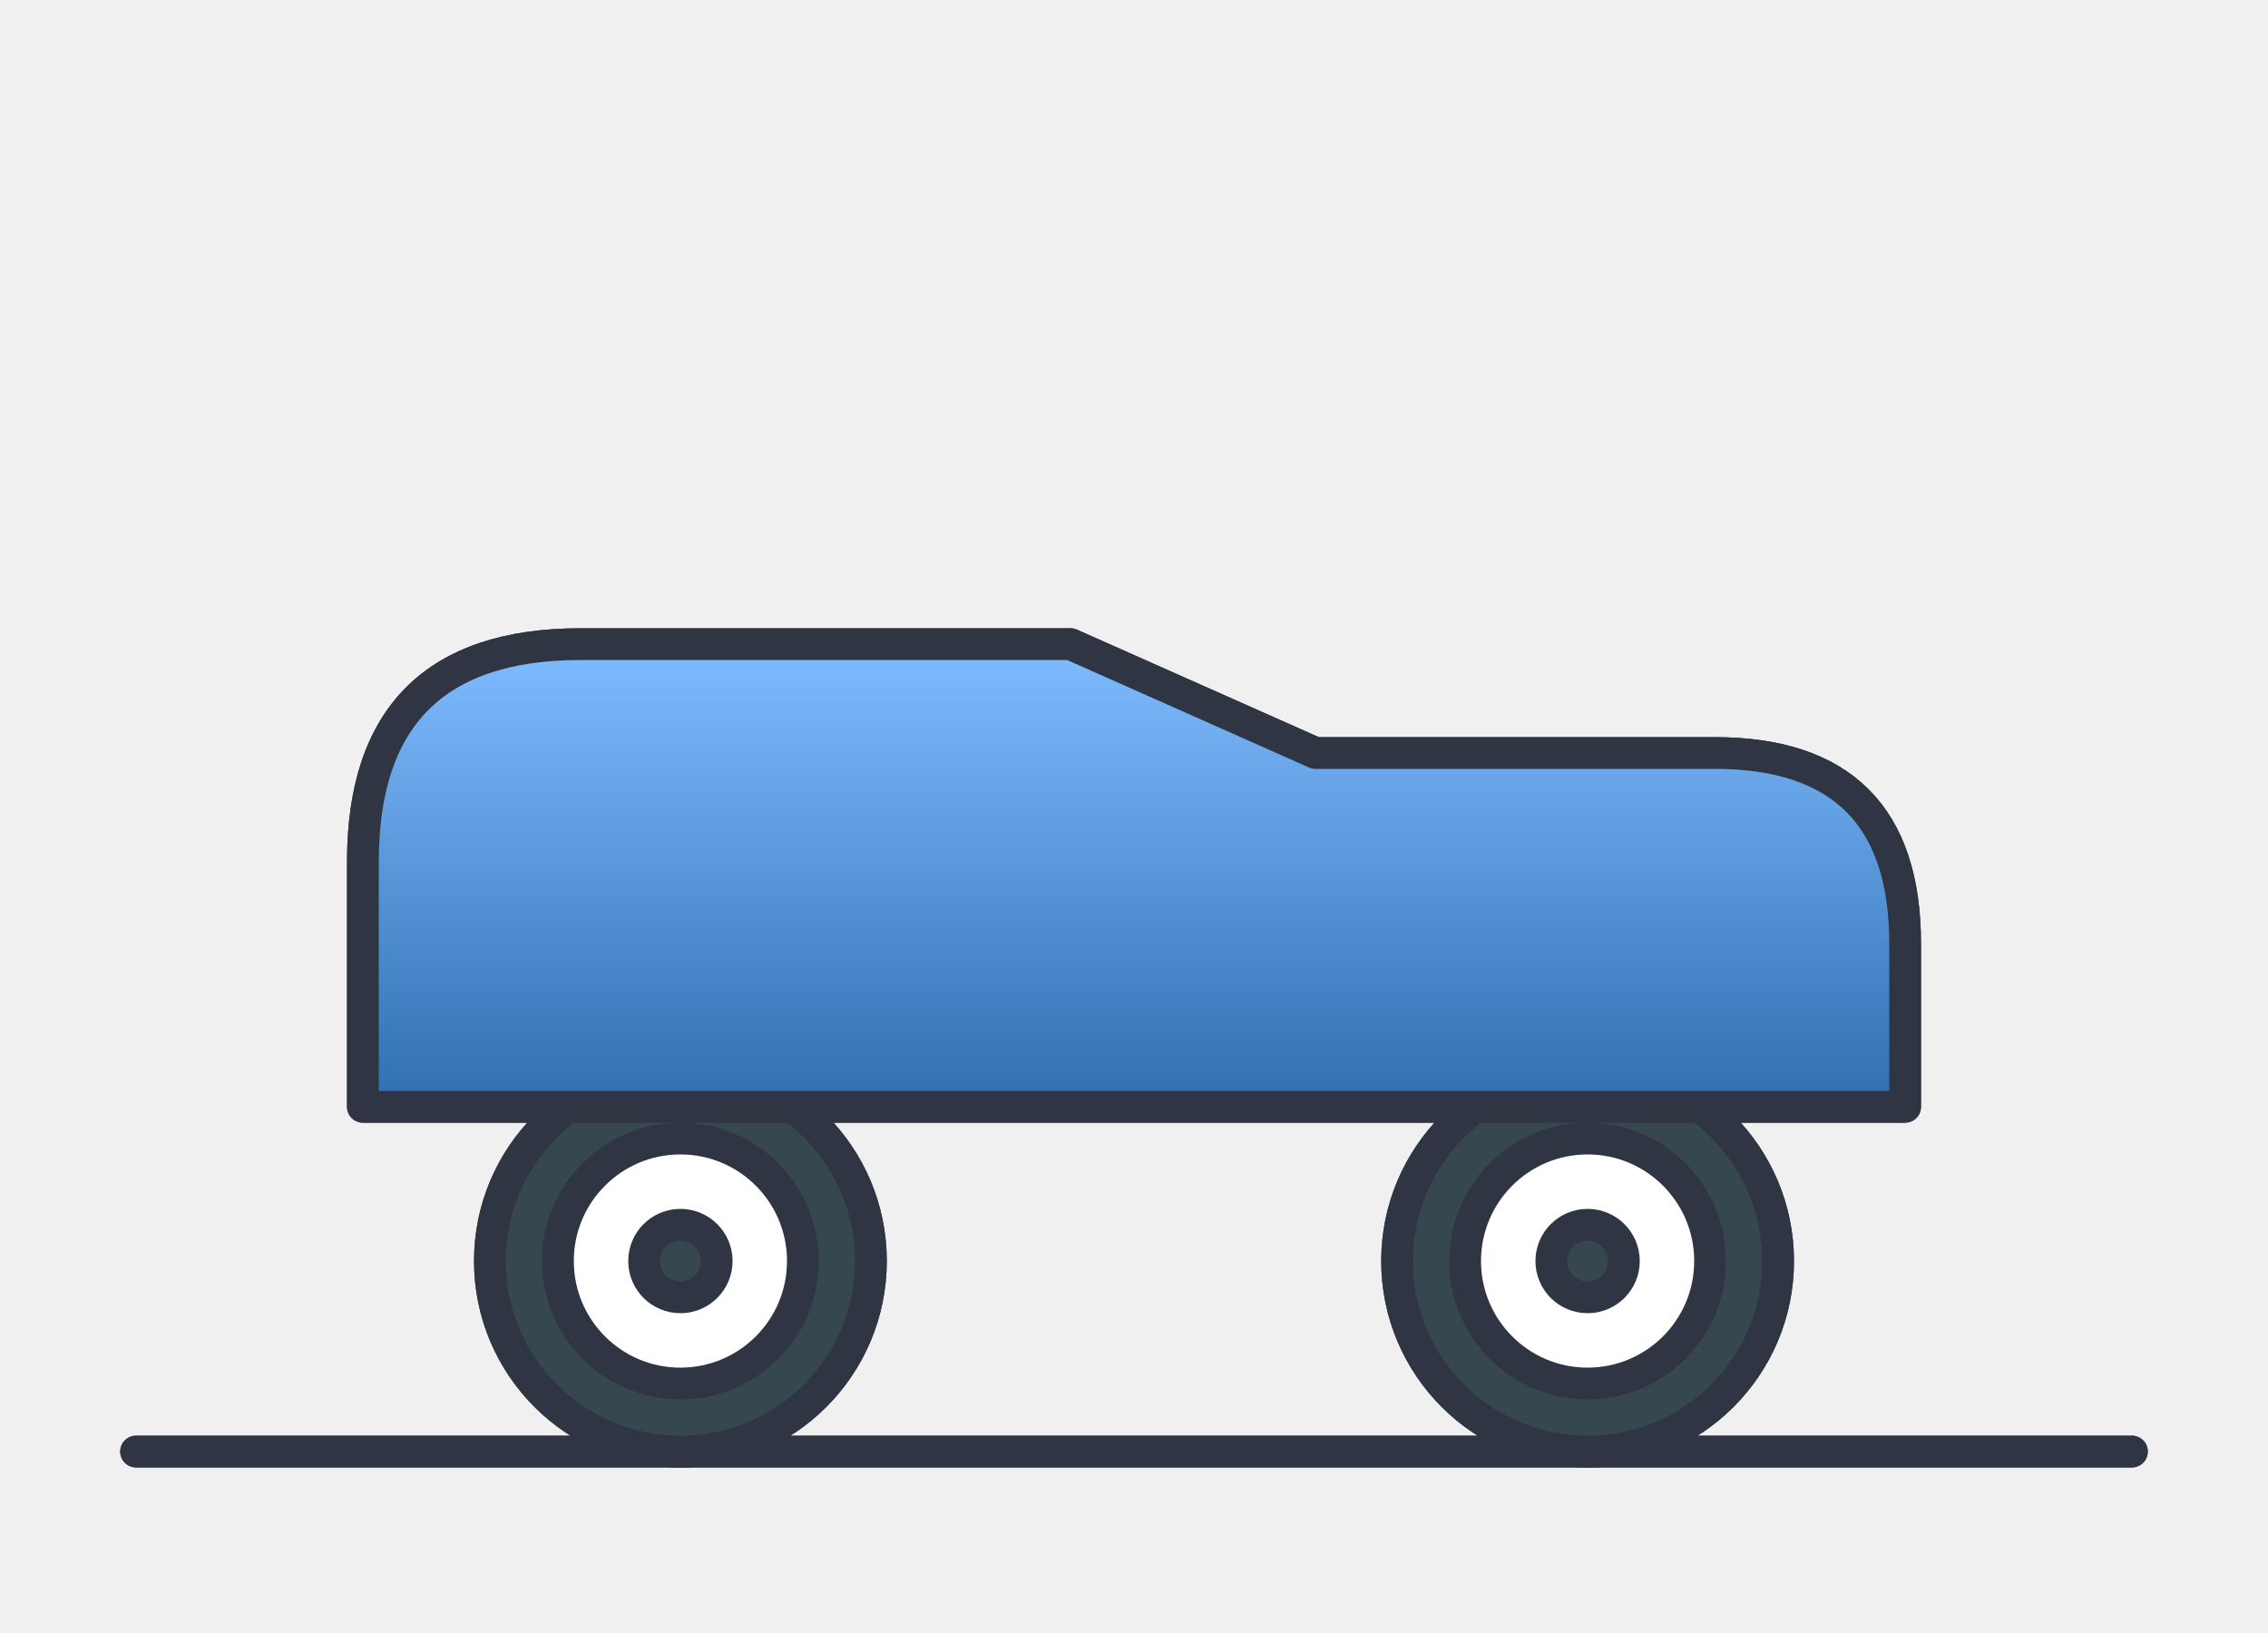
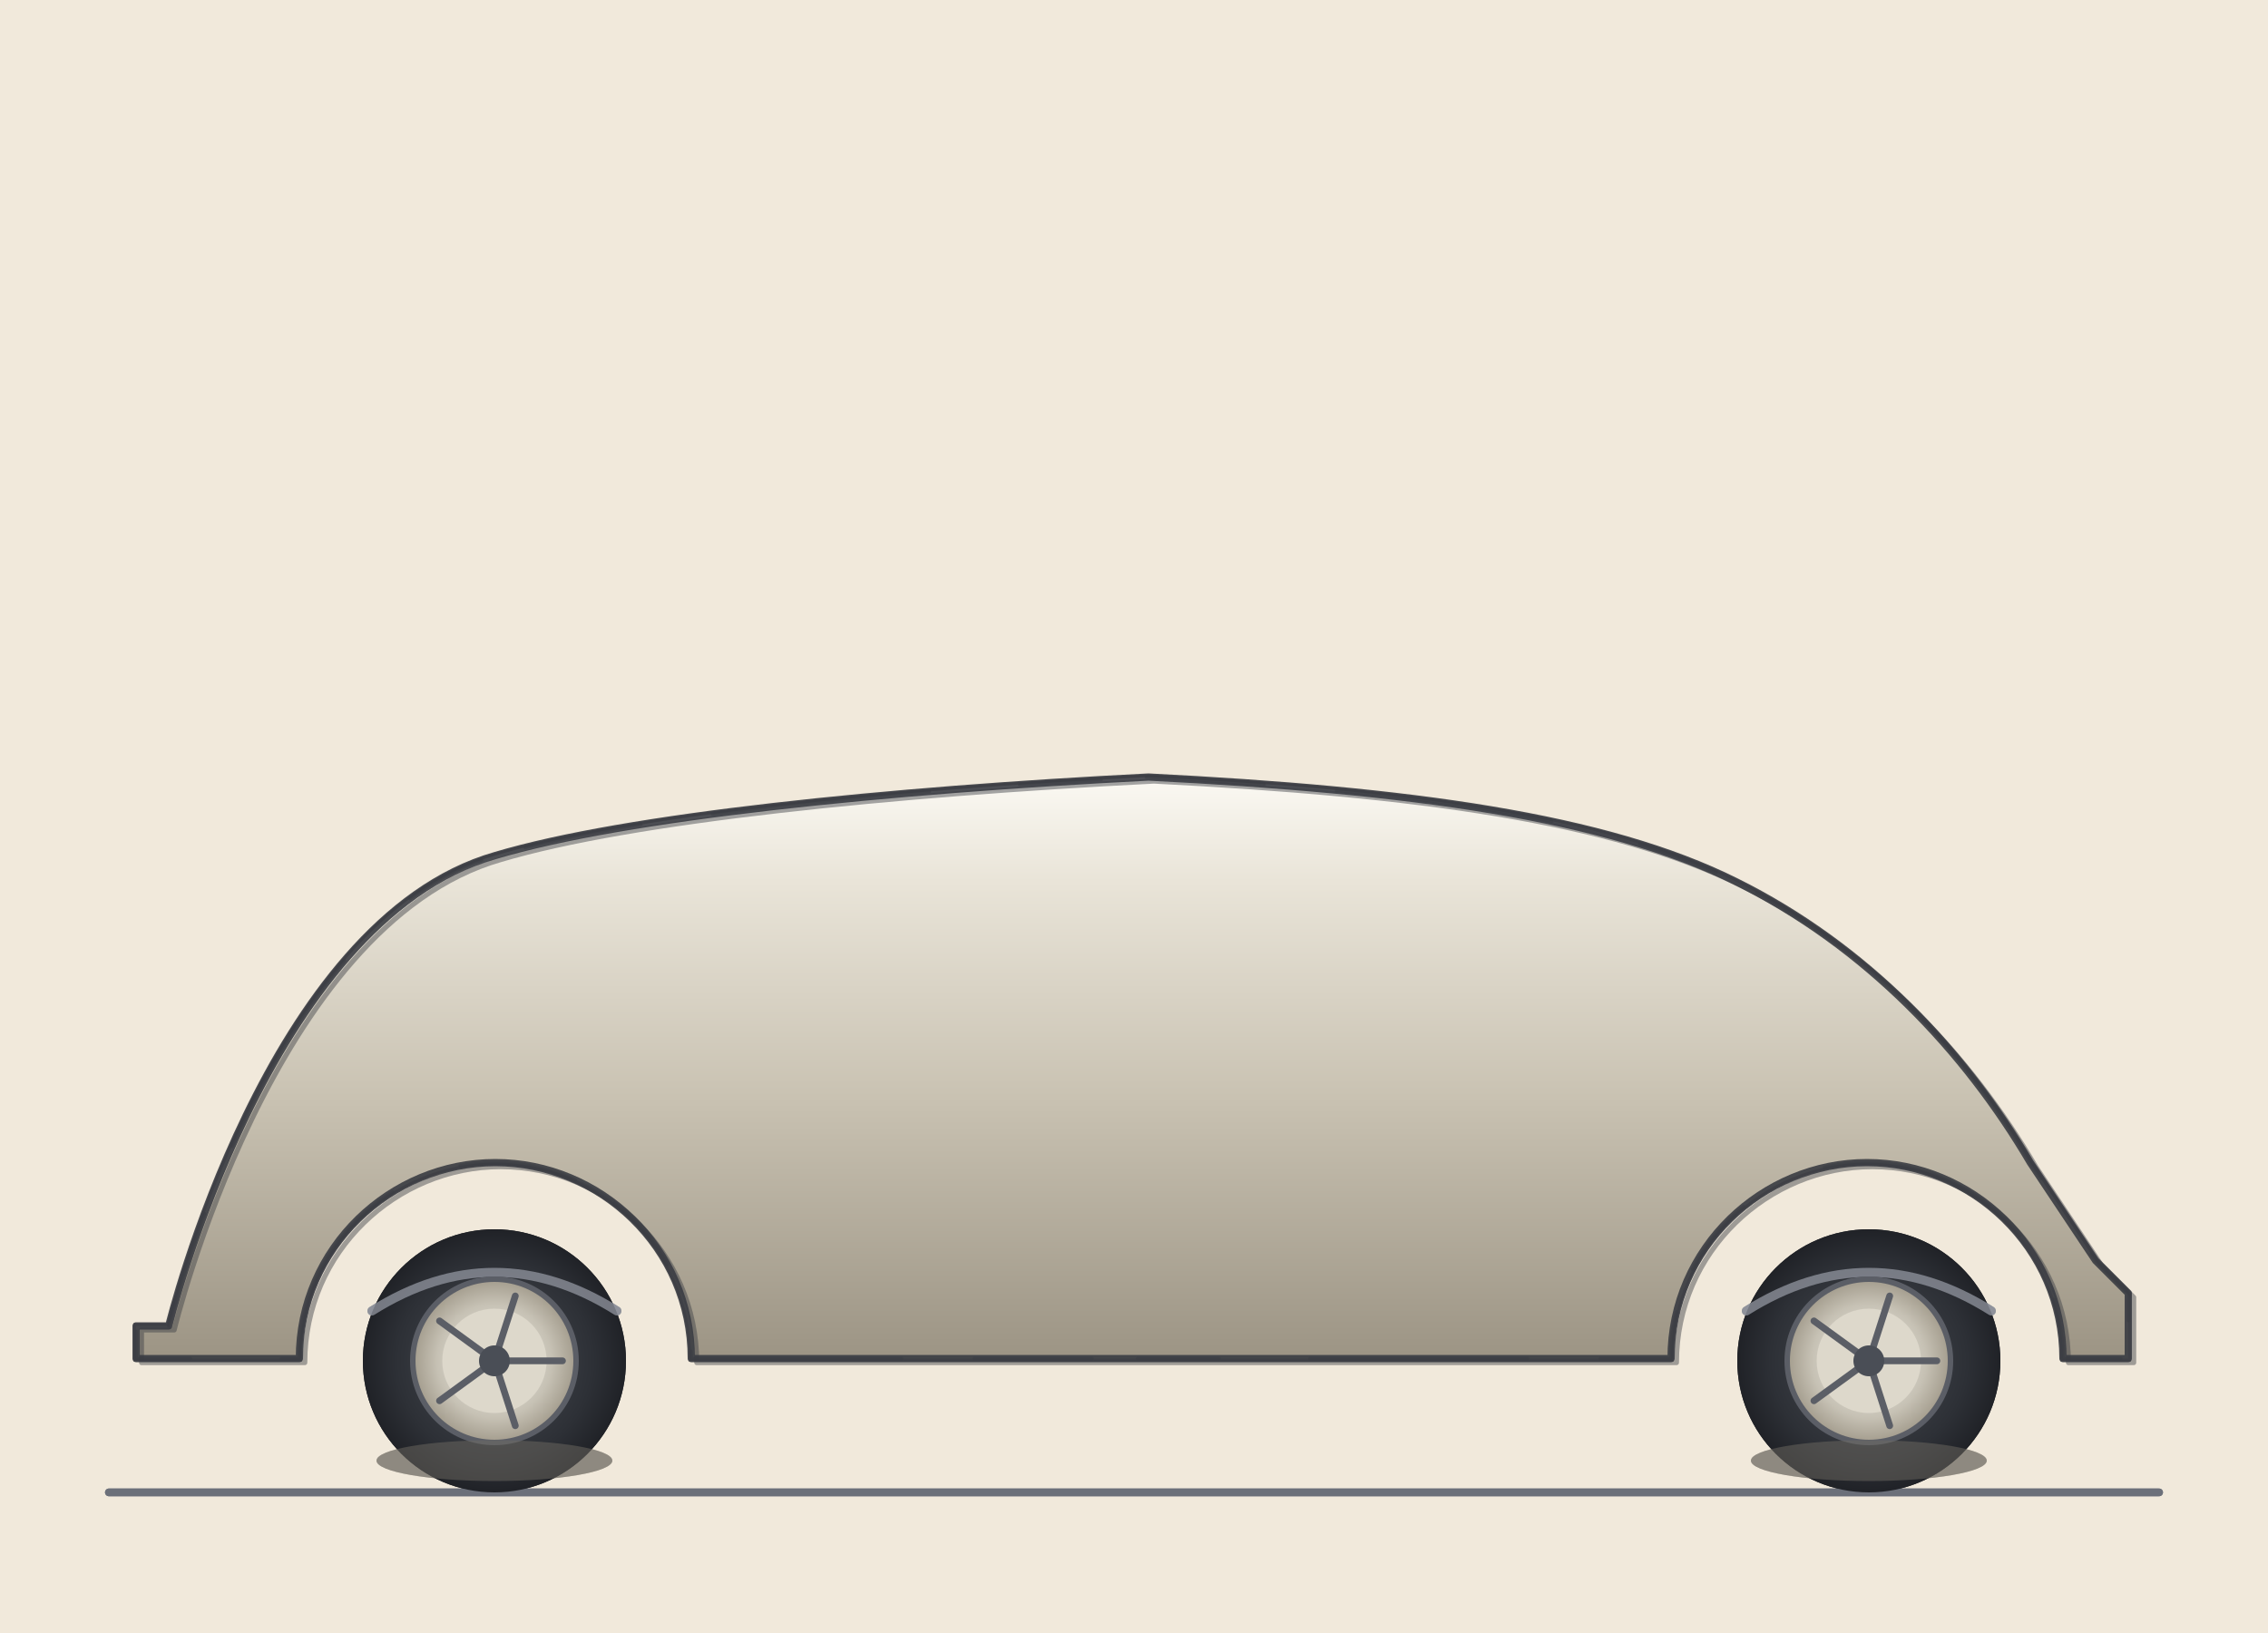
<svg xmlns="http://www.w3.org/2000/svg" viewBox="0 0 500 360" role="img">
-   <line x1="30" y1="320" x2="470" y2="320" stroke="#2F3542" stroke-width="7" stroke-linecap="round" stroke-linejoin="round" fill="none" />
-   <circle cx="150" cy="278" r="42" stroke="#2F3542" stroke-width="7" stroke-linecap="round" stroke-linejoin="round" fill="#37474F" />
-   <circle cx="150" cy="278" r="27" stroke="#2F3542" stroke-width="7" stroke-linecap="round" stroke-linejoin="round" fill="#FFFFFF" />
-   <circle cx="150" cy="278" r="8" stroke="#2F3542" stroke-width="7" stroke-linecap="round" stroke-linejoin="round" fill="#37474F" />
-   <circle cx="350" cy="278" r="42" stroke="#2F3542" stroke-width="7" stroke-linecap="round" stroke-linejoin="round" fill="#37474F" />
-   <circle cx="350" cy="278" r="27" stroke="#2F3542" stroke-width="7" stroke-linecap="round" stroke-linejoin="round" fill="#FFFFFF" />
-   <circle cx="350" cy="278" r="8" stroke="#2F3542" stroke-width="7" stroke-linecap="round" stroke-linejoin="round" fill="#37474F" />
-   <path d="M80 244 L80 190 Q80 142 128 142 L236 142 L290 166 L378 166 Q420 166 420 208 L420 244 Z" stroke="#2F3542" stroke-width="7" stroke-linecap="round" stroke-linejoin="round" fill="#4A90D9" />
-   <line x1="30" y1="320" x2="470" y2="320" stroke="#2F3542" stroke-width="7" stroke-linecap="round" stroke-linejoin="round" fill="none" />
-   <circle cx="150" cy="278" r="42" stroke="#2F3542" stroke-width="7" stroke-linecap="round" stroke-linejoin="round" fill="#37474F" />
-   <circle cx="150" cy="278" r="27" stroke="#2F3542" stroke-width="7" stroke-linecap="round" stroke-linejoin="round" fill="#FFFFFF" />
-   <circle cx="150" cy="278" r="8" stroke="#2F3542" stroke-width="7" stroke-linecap="round" stroke-linejoin="round" fill="#37474F" />
-   <circle cx="350" cy="278" r="42" stroke="#2F3542" stroke-width="7" stroke-linecap="round" stroke-linejoin="round" fill="#37474F" />
-   <circle cx="350" cy="278" r="27" stroke="#2F3542" stroke-width="7" stroke-linecap="round" stroke-linejoin="round" fill="#FFFFFF" />
-   <circle cx="350" cy="278" r="8" stroke="#2F3542" stroke-width="7" stroke-linecap="round" stroke-linejoin="round" fill="#37474F" />
  <defs>
-     <linearGradient id="gradBody" x1="0" y1="0" x2="0" y2="1">
-       <stop offset="0%" stop-color="#7FBCFF" />
-       <stop offset="100%" stop-color="#2F6FB0" />
+     <linearGradient id="gBody" x1="0" y1="0" x2="0" y2="1">
+       <stop offset="0%" stop-color="#FBF9F3" />
+       <stop offset="18%" stop-color="#E9E4D8" />
+       <stop offset="55%" stop-color="#C9C2B2" />
+       <stop offset="100%" stop-color="#9C9484" />
    </linearGradient>
+     <linearGradient id="gGlass" x1="0" y1="0" x2="0" y2="1">
+       <stop offset="0%" stop-color="#55585F" />
+       <stop offset="100%" stop-color="#7B7F88" />
+     </linearGradient>
+     <radialGradient id="gTire" cx="0.5" cy="0.5" r="0.5">
+       <stop offset="0%" stop-color="#4A4E55" />
+       <stop offset="75%" stop-color="#2D3036" />
+       <stop offset="100%" stop-color="#202227" />
+     </radialGradient>
+     <radialGradient id="gRim" cx="0.5" cy="0.5" r="0.5">
+       <stop offset="0%" stop-color="#F3F2EC" />
+       <stop offset="70%" stop-color="#C6C1B4" />
+       <stop offset="100%" stop-color="#A39C8D" />
+     </radialGradient>
+     <radialGradient id="gGround" cx="0.5" cy="0.5" r="0.5">
+       <stop offset="0%" stop-color="#8A8478" stop-opacity="0.34" />
+       <stop offset="100%" stop-color="#8A8478" stop-opacity="0" />
+     </radialGradient>
  </defs>
-   <path d="M80 244 L80 190 Q80 142 128 142 L236 142 L290 166 L378 166 Q420 166 420 208 L420 244 Z" stroke="#2F3542" stroke-width="7" stroke-linecap="round" stroke-linejoin="round" fill="url(#gradBody)" />
+   <rect x="0" y="0" width="500" height="360" fill="#F1E9DB" />
+   <line x1="24" y1="329" x2="476" y2="329" stroke="#6C707A" stroke-width="1.7" stroke-linecap="round" stroke-linejoin="round" />
+   <circle cx="109" cy="300" r="29" fill="url(#gTire)" />
+   <path d="M82 289 Q109 272 136 289" stroke="#8B8F98" stroke-width="2.0" fill="none" stroke-linecap="round" opacity="0.8" />
+   <circle cx="109" cy="300" r="18" fill="url(#gRim)" stroke="#5B5E66" stroke-width="1.2" />
+   <circle cx="109" cy="300" r="11.5" fill="#DDD8CB" />
+   <line x1="109" y1="300" x2="124.0" y2="300.0" stroke="#5B5E66" stroke-width="1.5" stroke-linecap="round" />
+   <line x1="109" y1="300" x2="113.6" y2="314.3" stroke="#5B5E66" stroke-width="1.5" stroke-linecap="round" />
+   <line x1="109" y1="300" x2="96.9" y2="308.8" stroke="#5B5E66" stroke-width="1.5" stroke-linecap="round" />
+   <line x1="109" y1="300" x2="96.9" y2="291.2" stroke="#5B5E66" stroke-width="1.5" stroke-linecap="round" />
+   <line x1="109" y1="300" x2="113.6" y2="285.7" stroke="#5B5E66" stroke-width="1.5" stroke-linecap="round" />
+   <circle cx="109" cy="300" r="3.4" fill="#4A4E56" />
+   <ellipse cx="109" cy="322" rx="26" ry="4.5" fill="#6E6A61" opacity="0.5" />
+   <circle cx="412" cy="300" r="29" fill="url(#gTire)" />
+   <path d="M385 289 Q412 272 439 289" stroke="#8B8F98" stroke-width="2.0" fill="none" stroke-linecap="round" opacity="0.8" />
+   <circle cx="412" cy="300" r="18" fill="url(#gRim)" stroke="#5B5E66" stroke-width="1.2" />
+   <circle cx="412" cy="300" r="11.5" fill="#DDD8CB" />
+   <line x1="412" y1="300" x2="427.0" y2="300.0" stroke="#5B5E66" stroke-width="1.5" stroke-linecap="round" />
+   <line x1="412" y1="300" x2="416.6" y2="314.3" stroke="#5B5E66" stroke-width="1.5" stroke-linecap="round" />
+   <line x1="412" y1="300" x2="399.9" y2="308.8" stroke="#5B5E66" stroke-width="1.5" stroke-linecap="round" />
+   <line x1="412" y1="300" x2="399.9" y2="291.2" stroke="#5B5E66" stroke-width="1.5" stroke-linecap="round" />
+   <line x1="412" y1="300" x2="416.6" y2="285.7" stroke="#5B5E66" stroke-width="1.5" stroke-linecap="round" />
+   <circle cx="412" cy="300" r="3.4" fill="#4A4E56" />
+   <ellipse cx="412" cy="322" rx="26" ry="4.5" fill="#6E6A61" opacity="0.5" />
+   <path d="M37.2 292.3 C37.2 292.3 58.8 203.0 109.2 188.6 C138.0 180.0 195.6 174.2 253.2 171.3 C310.8 174.2 354.0 180.0 382.8 194.4 C411.6 208.7 433.2 231.8 447.6 256.3 L462.0 277.9 L469.2 285.1 L469.2 299.5 L454.8 299.5 C454.8 275.0 434.6 256.3 411.6 256.3 C388.6 256.3 368.4 275.0 368.4 299.5 L152.4 299.5 C152.4 275.0 132.2 256.3 109.2 256.3 C86.2 256.3 66.0 275.0 66.0 299.5 L30.0 299.5 L30.0 292.3 Z" fill="#D4CEC0" stroke="#6E6A61" stroke-width="1.2" />
+   <line x1="24" y1="329" x2="476" y2="329" stroke="#6C707A" stroke-width="1.7" stroke-linecap="round" stroke-linejoin="round" />
+   <circle cx="109" cy="300" r="29" fill="url(#gTire)" />
+   <path d="M82 289 Q109 272 136 289" stroke="#8B8F98" stroke-width="2.0" fill="none" stroke-linecap="round" opacity="0.8" />
+   <circle cx="109" cy="300" r="18" fill="url(#gRim)" stroke="#5B5E66" stroke-width="1.2" />
+   <circle cx="109" cy="300" r="11.5" fill="#DDD8CB" />
+   <line x1="109" y1="300" x2="124.0" y2="300.0" stroke="#5B5E66" stroke-width="1.5" stroke-linecap="round" />
+   <line x1="109" y1="300" x2="113.6" y2="314.3" stroke="#5B5E66" stroke-width="1.5" stroke-linecap="round" />
+   <line x1="109" y1="300" x2="96.9" y2="308.8" stroke="#5B5E66" stroke-width="1.5" stroke-linecap="round" />
+   <line x1="109" y1="300" x2="96.9" y2="291.2" stroke="#5B5E66" stroke-width="1.5" stroke-linecap="round" />
+   <line x1="109" y1="300" x2="113.6" y2="285.7" stroke="#5B5E66" stroke-width="1.5" stroke-linecap="round" />
+   <circle cx="109" cy="300" r="3.4" fill="#4A4E56" />
+   <ellipse cx="109" cy="322" rx="26" ry="4.5" fill="#6E6A61" opacity="0.5" />
+   <circle cx="412" cy="300" r="29" fill="url(#gTire)" />
+   <path d="M385 289 Q412 272 439 289" stroke="#8B8F98" stroke-width="2.0" fill="none" stroke-linecap="round" opacity="0.8" />
+   <circle cx="412" cy="300" r="18" fill="url(#gRim)" stroke="#5B5E66" stroke-width="1.2" />
+   <circle cx="412" cy="300" r="11.5" fill="#DDD8CB" />
+   <line x1="412" y1="300" x2="427.0" y2="300.0" stroke="#5B5E66" stroke-width="1.5" stroke-linecap="round" />
+   <line x1="412" y1="300" x2="416.6" y2="314.3" stroke="#5B5E66" stroke-width="1.5" stroke-linecap="round" />
+   <line x1="412" y1="300" x2="399.9" y2="308.8" stroke="#5B5E66" stroke-width="1.5" stroke-linecap="round" />
+   <line x1="412" y1="300" x2="399.9" y2="291.2" stroke="#5B5E66" stroke-width="1.5" stroke-linecap="round" />
+   <line x1="412" y1="300" x2="416.6" y2="285.7" stroke="#5B5E66" stroke-width="1.5" stroke-linecap="round" />
+   <circle cx="412" cy="300" r="3.4" fill="#4A4E56" />
+   <ellipse cx="412" cy="322" rx="26" ry="4.5" fill="#6E6A61" opacity="0.5" />
+   <path d="M37.2 292.3 C37.2 292.3 58.8 203.0 109.2 188.6 C138.0 180.0 195.6 174.2 253.2 171.3 C310.8 174.2 354.0 180.0 382.8 194.4 C411.6 208.7 433.2 231.8 447.6 256.3 L462.0 277.9 L469.2 285.1 L469.2 299.5 L454.8 299.5 C454.8 275.0 434.6 256.3 411.6 256.3 C388.6 256.3 368.4 275.0 368.4 299.5 L152.4 299.5 C152.4 275.0 132.2 256.3 109.2 256.3 C86.2 256.3 66.0 275.0 66.0 299.5 L30.0 299.5 L30.0 292.3 Z" fill="url(#gBody)" />
+   <path d="M37.2 292.3 C37.2 292.3 58.8 203.0 109.2 188.6 C138.0 180.0 195.6 174.2 253.2 171.3 C310.8 174.2 354.0 180.0 382.8 194.4 C411.6 208.7 433.2 231.8 447.6 256.3 L462.0 277.9 L469.2 285.1 L469.2 299.5 L454.8 299.5 C454.8 275.0 434.6 256.3 411.6 256.3 C388.6 256.3 368.4 275.0 368.4 299.5 L152.4 299.5 C152.4 275.0 132.2 256.3 109.2 256.3 C86.2 256.3 66.0 275.0 66.0 299.5 L30.0 299.5 L30.0 292.3 Z" stroke="#3A3C42" stroke-width="1.6" stroke-linecap="round" stroke-linejoin="round" fill="none" opacity="0.9" />
+   <path d="M37.2 292.3 C37.2 292.3 58.8 203.0 109.2 188.6 C138.0 180.0 195.6 174.2 253.2 171.3 C310.8 174.2 354.0 180.0 382.8 194.4 C411.6 208.7 433.2 231.8 447.6 256.3 L462.0 277.9 L469.2 285.1 L469.2 299.5 L454.8 299.5 C454.8 275.0 434.6 256.3 411.6 256.3 C388.6 256.3 368.4 275.0 368.4 299.5 L152.4 299.5 C152.4 275.0 132.2 256.3 109.2 256.3 C86.2 256.3 66.0 275.0 66.0 299.5 L30.0 299.5 L30.0 292.3 Z" stroke="#3A3C42" stroke-width="1.1" stroke-linecap="round" stroke-linejoin="round" fill="none" opacity="0.45" transform="translate(1.2 0.9)" />
+   <path d="M37.2 292.3 C37.2 292.3 58.8 203.0 109.2 188.6 C138.0 180.0 195.6 174.2 253.2 171.3 C310.8 174.2 354.0 180.0 382.8 194.4 C411.6 208.7 433.2 231.8 447.6 256.3 L462.0 277.9 L469.2 285.1 L469.2 299.5 L454.8 299.5 C454.8 275.0 434.6 256.3 411.6 256.3 C388.6 256.3 368.4 275.0 368.4 299.5 L152.4 299.5 C152.4 275.0 132.2 256.3 109.2 256.3 C86.2 256.3 66.0 275.0 66.0 299.5 L30.0 299.5 L30.0 292.3 Z" stroke="#3A3C42" stroke-width="0.8" stroke-linecap="round" stroke-linejoin="round" fill="none" stroke-dasharray="26 16 48 20 18 10" opacity="0.5" />
</svg>
